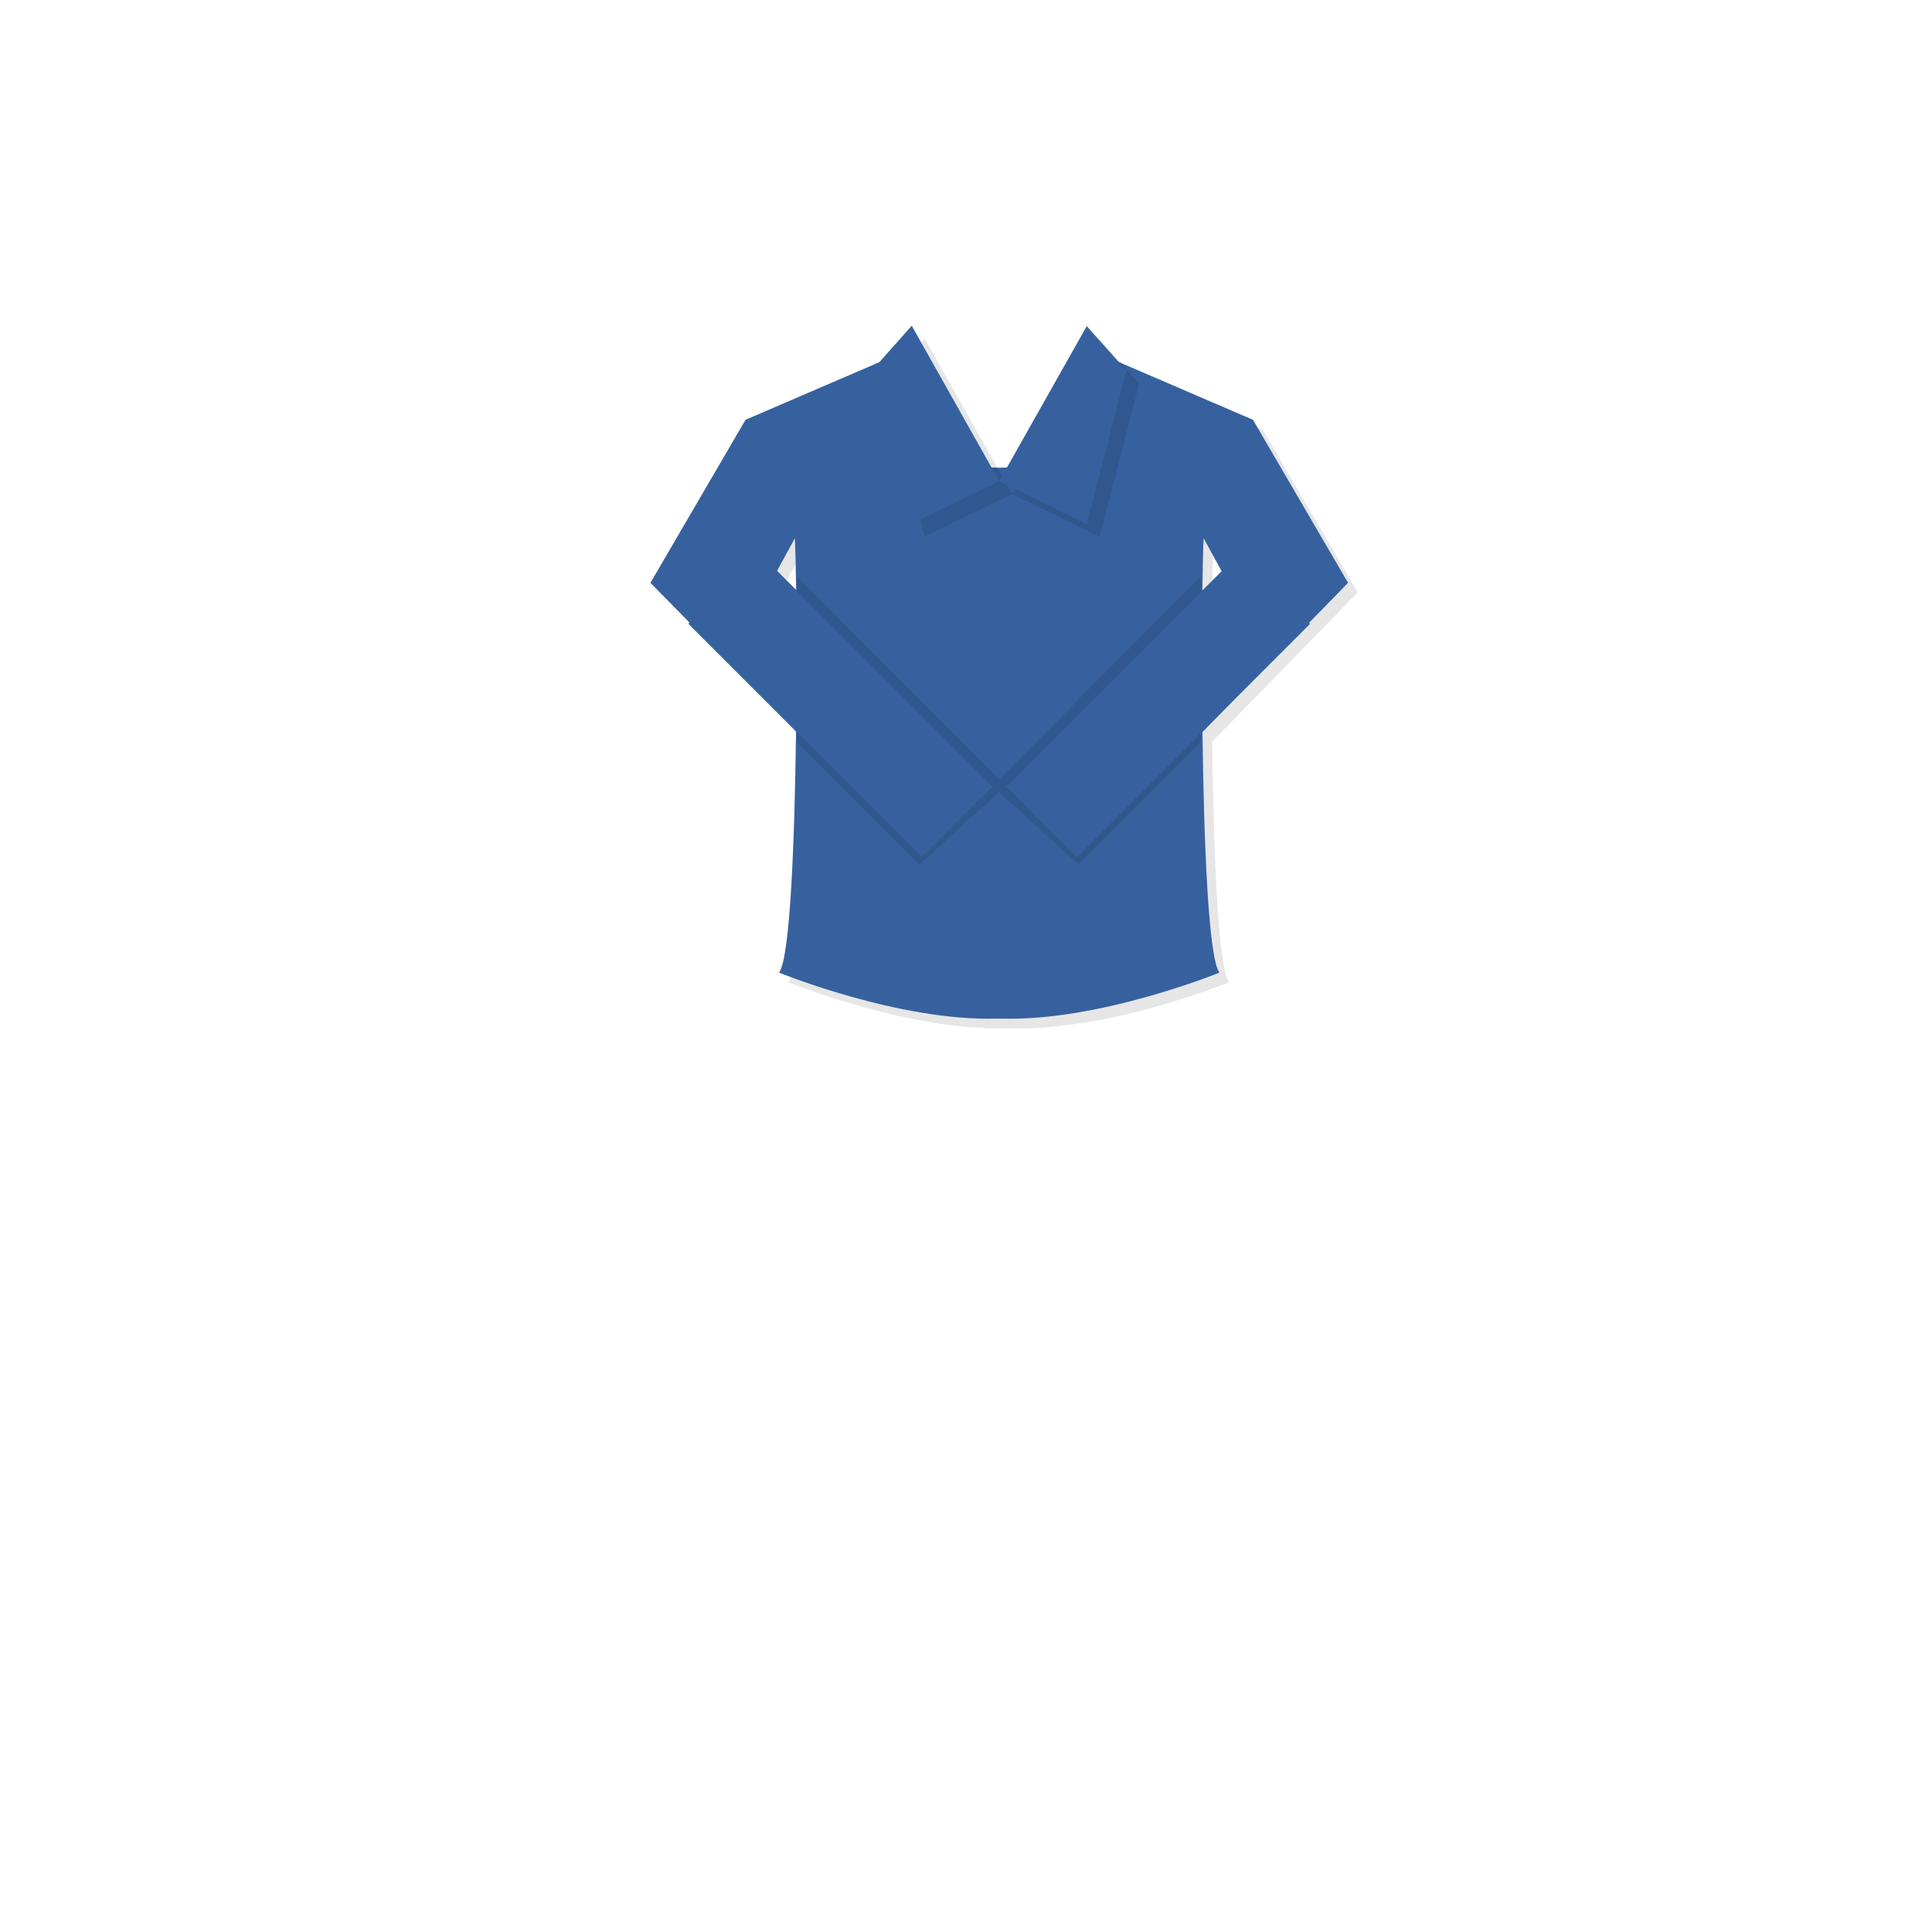
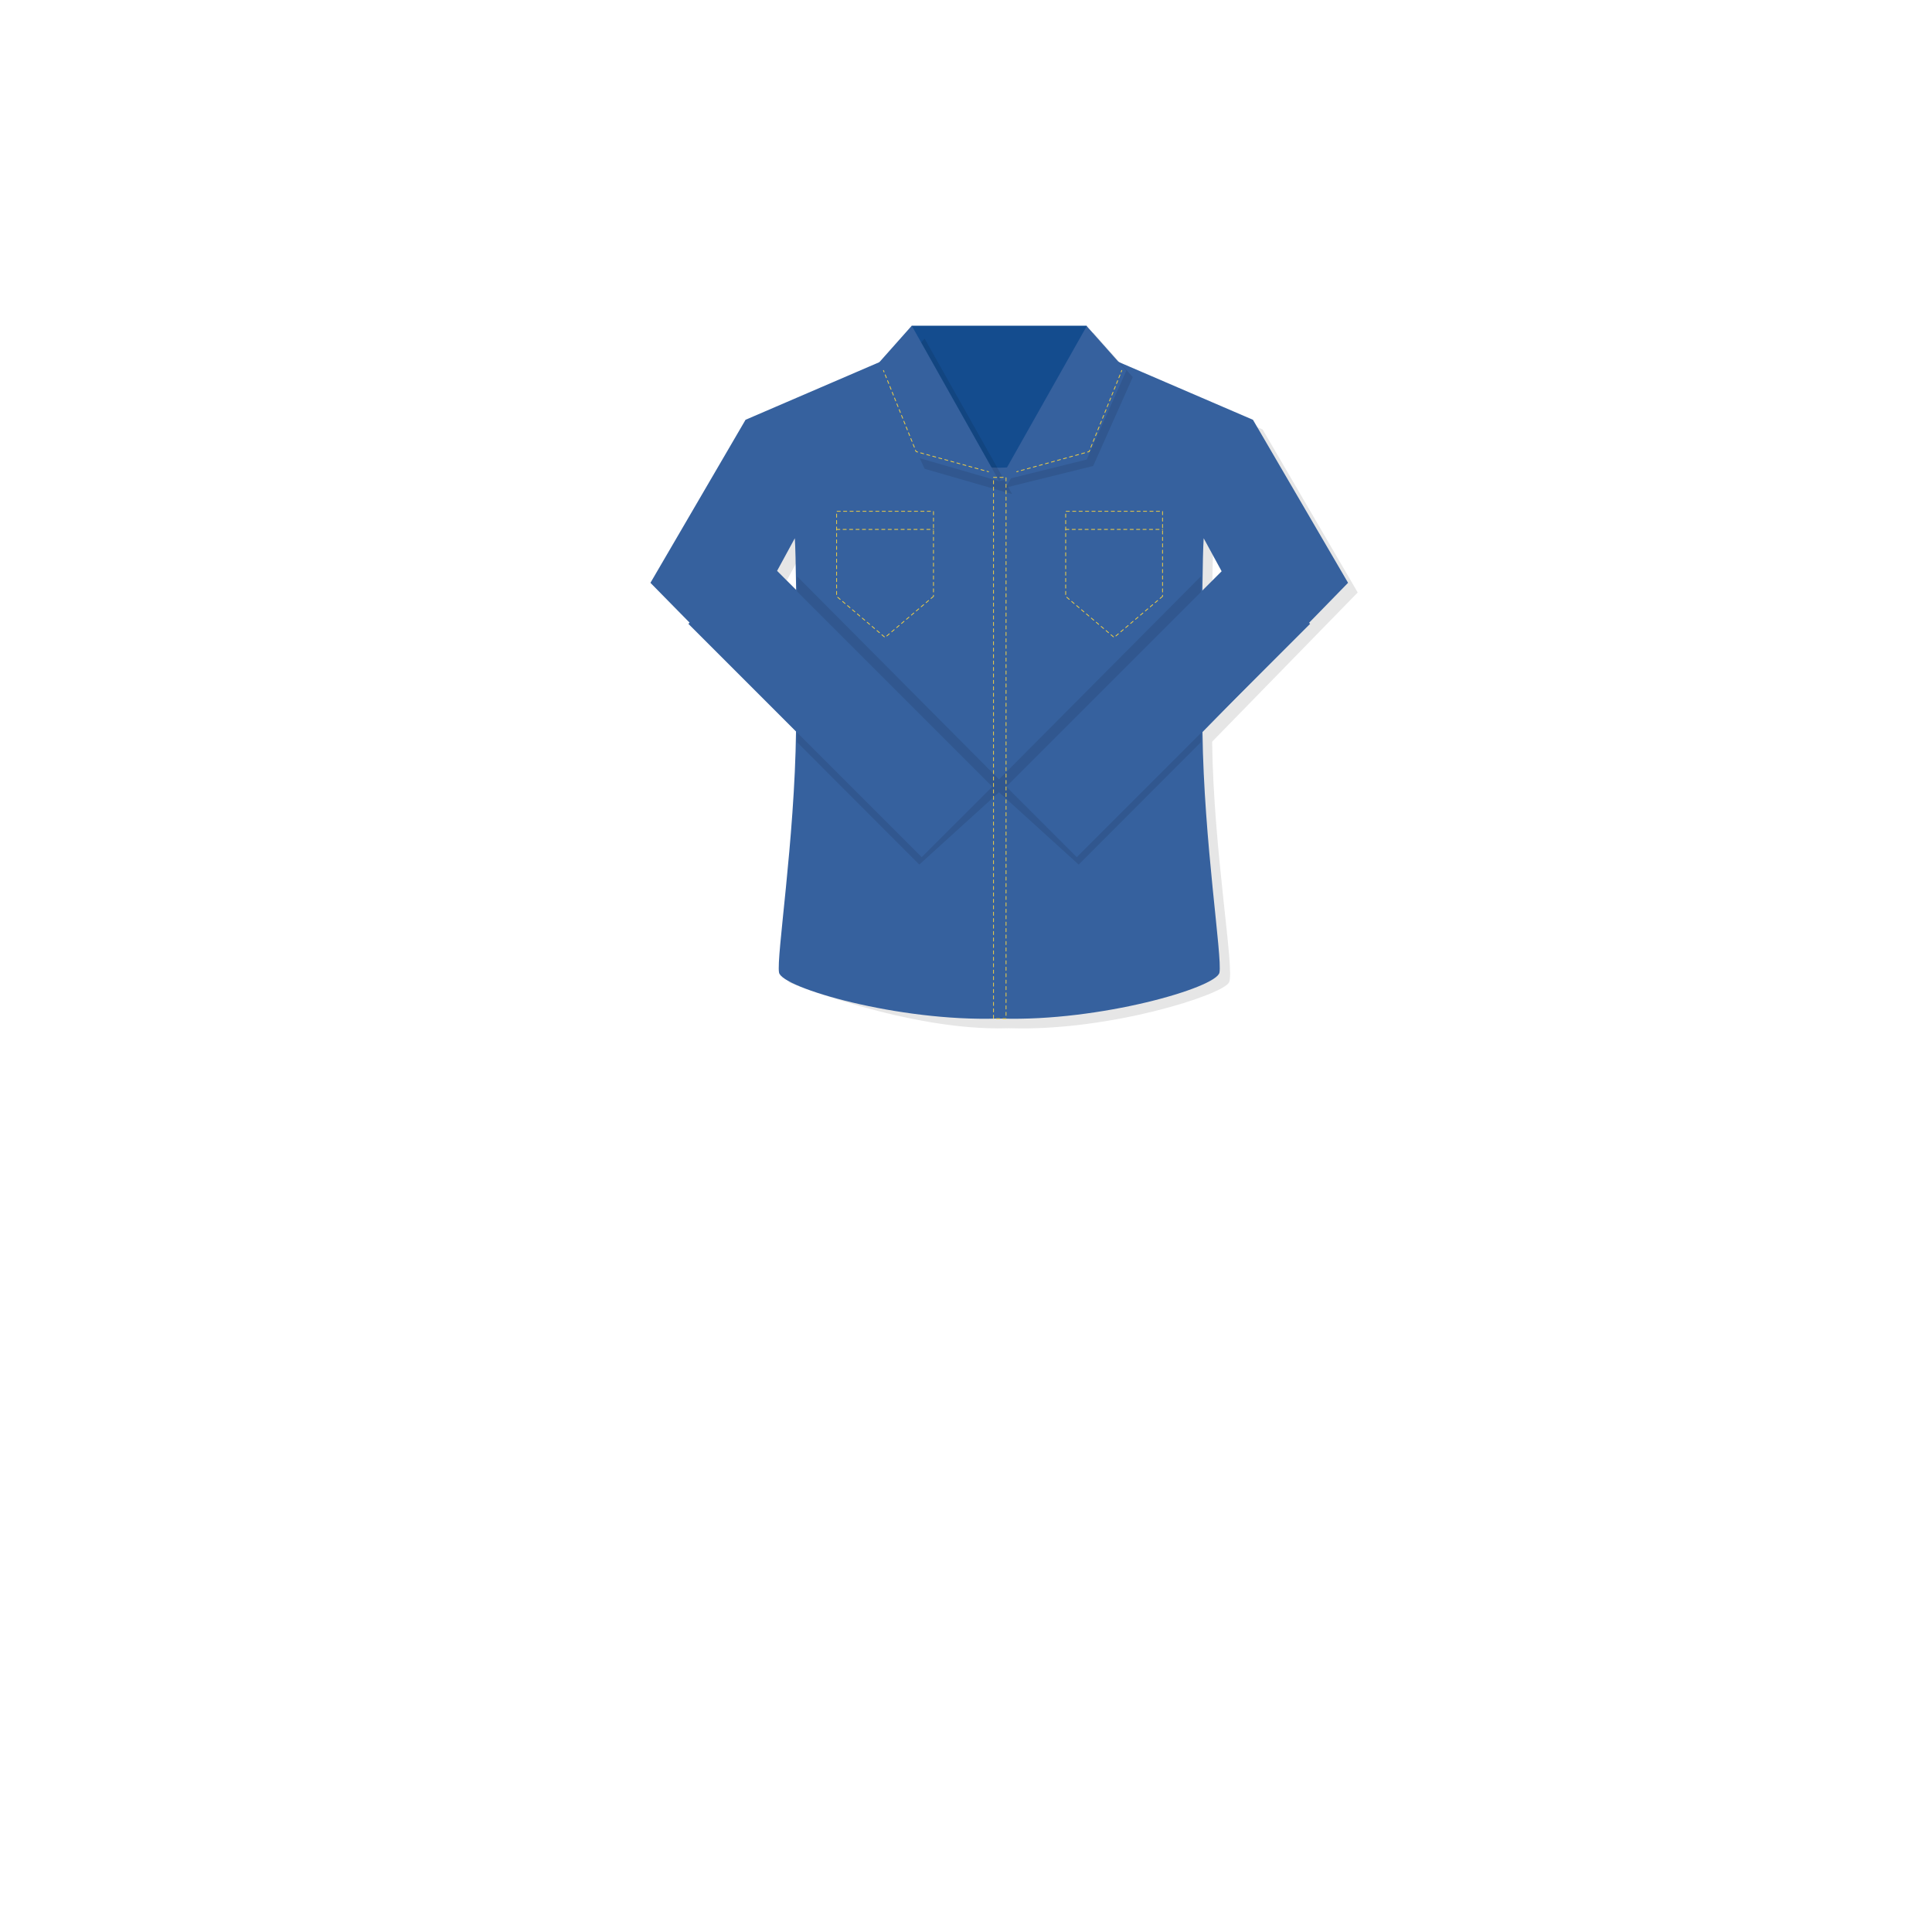
<svg xmlns="http://www.w3.org/2000/svg" version="1.1" id="레이어_1" x="0px" y="0px" width="600px" height="600px" viewBox="0 0 600 600" enable-background="new 0 0 600 600" xml:space="preserve">
+   <rect x="283.149" y="101.157" fill="#144C8E" width="54.351" height="53.343" />
  <g id="레이어_3">
</g>
  <g id="레이어_1_1_">
    <g id="레이어_2_1_" display="none">
      <rect x="196.5" y="45" display="inline" fill="none" stroke="#000000" stroke-miterlimit="10" width="229" height="229" />
      <rect x="196.5" y="284.241" display="inline" fill="none" stroke="#000000" stroke-miterlimit="10" width="229" height="272.759" />
      <rect x="440.5" y="45" display="inline" fill="none" stroke="#000000" stroke-miterlimit="10" width="127" height="127" />
      <rect x="440.5" y="188.833" display="inline" fill="none" stroke="#000000" stroke-miterlimit="10" width="127" height="127" />
      <rect x="440.5" y="333.5" display="inline" fill="none" stroke="#000000" stroke-miterlimit="10" width="127" height="223.5" />
    </g>
    <g id="레이어_1_3_">
	</g>
    <g id="레이어_2">
	</g>
  </g>
  <g>
    <g opacity="0.1">
-       <path d="M421.652,184l-29.536-50.631l-42.541-18.314c-0.911,18.426-16.775,33.106-36.249,33.199    c-19.474-0.092-35.338-14.772-36.25-33.199l-42.541,18.314L205,184l45.214,45.973c-0.413,34.051-1.813,70.519-5.274,75.08    c0,0,37.228,15.212,67.714,14.277v0.023c0.224-0.011,0.447-0.018,0.672-0.026c0.224,0.01,0.447,0.017,0.672,0.026v-0.023    c30.486,0.935,67.714-14.277,67.714-14.277c-3.448-4.545-4.851-40.77-5.271-74.716L421.652,184z M249.84,170.157    c0.16,2.453,0.307,8.218,0.403,16.042l-5.912-5.912L249.84,170.157z M376.404,186.572c0.097-8.016,0.246-13.923,0.408-16.415    l5.639,10.369L376.404,186.572z" />
+       <path d="M421.652,184l-29.536-50.631l-42.541-18.314c-0.911,18.426-16.775,33.106-36.249,33.199    c-19.474-0.092-35.338-14.772-36.25-33.199l-42.541,18.314L205,184l45.214,45.973c-0.413,34.051-1.813,70.519-5.274,75.08    c0,0,37.228,15.212,67.714,14.277v0.022c0.224-0.011,0.447-0.018,0.672-0.025c0.224,0.01,0.447,0.017,0.672,0.025v-0.022    c30.486,0.935,65.925-10.392,67.714-14.277s-4.851-40.77-5.271-74.716L421.652,184z M249.84,170.157    c0.16,2.453,0.307,8.218,0.403,16.042l-5.912-5.912L249.84,170.157z M376.404,186.572c0.097-8.016,0.246-13.923,0.408-16.415    l5.639,10.369L376.404,186.572z" />
    </g>
    <g>
      <g>
-         <path fill="#36619E" d="M418.652,181l-29.536-50.631l-42.541-18.314c-0.911,18.426-16.775,33.106-36.249,33.199     c-19.474-0.092-35.338-14.772-36.25-33.199l-42.541,18.314L202,181l45.214,45.973c-0.413,34.051-1.813,70.519-5.274,75.08     c0,0,37.228,15.212,67.714,14.277v0.023c0.224-0.011,0.447-0.018,0.672-0.026c0.224,0.01,0.447,0.017,0.672,0.026v-0.023     c30.486,0.935,67.714-14.277,67.714-14.277c-3.448-4.545-4.851-40.77-5.271-74.716L418.652,181z M246.84,167.157     c0.16,2.453,0.307,8.218,0.403,16.042l-5.912-5.912L246.84,167.157z M373.404,183.572c0.097-8.016,0.246-13.923,0.408-16.415     l5.639,10.369L373.404,183.572z" />
+         <path fill="#36619E" d="M418.652,181l-29.536-50.631l-42.541-18.314c-0.911,18.426-16.775,33.106-36.249,33.199     c-19.474-0.092-35.338-14.772-36.25-33.199l-42.541,18.314L202,181l45.214,45.973c-0.413,34.051-6.168,70.298-5.274,75.08     s37.228,15.212,67.714,14.277v0.022c0.224-0.011,0.447-0.018,0.672-0.025c0.224,0.01,0.447,0.017,0.672,0.025v-0.022     c30.486,0.935,66.774-9.57,67.714-14.277c0.939-4.708-4.851-40.77-5.271-74.716L418.652,181z M246.84,167.157     c0.16,2.453,0.307,8.218,0.403,16.042l-5.912-5.912L246.84,167.157z M373.404,183.572c0.097-8.016,0.246-13.923,0.408-16.415     l5.639,10.369L373.404,183.572z" />
      </g>
    </g>
  </g>
  <polygon opacity="0.1" enable-background="new    " points="310.246,242.042 247.554,179 247.554,230.5 285.5,268.5   310.246,246.036 334.993,268.5 372.938,230.5 372.938,179 " />
-   <rect x="245.486" y="167.778" transform="matrix(-0.7071 0.7071 -0.7071 -0.7071 600.3776 189.357)" fill="#36619E" width="30.972" height="102.486" />
-   <rect x="344.189" y="167.779" transform="matrix(0.7071 0.7071 -0.7071 0.7071 260.2181 -190.1785)" fill="#36619E" width="30.972" height="102.486" />
+   <rect x="245.489" y="167.778" transform="matrix(0.7071 -0.7071 0.7071 0.7071 -78.4329 248.6902)" fill="#36619E" width="30.971" height="102.485" />
+   <rect x="344.188" y="167.776" transform="matrix(-0.7071 -0.7071 0.7071 -0.7071 459.1415 628.2128)" fill="#36619E" width="30.973" height="102.485" />
  <g>
    <g opacity="0.1">
-       <polygon points="287.149,105.157 274.861,118.992 287.149,166.586 314.324,153.437   " />
+       <polygon points="287.149,105.157 274.861,118.992 287.149,145.586 314.324,153.437   " />
    </g>
    <g>
      <g>
-         <polygon fill="#36619E" points="283.149,101.157 270.861,114.992 283.149,162.586 310.324,149.437    " />
+         <polygon fill="#36619E" points="283.149,101.157 270.861,114.992 283.149,141.586 310.324,149.437    " />
      </g>
    </g>
  </g>
  <g>
    <g opacity="0.1">
-       <polygon points="341.499,105.278 353.792,119.111 341.499,166.709 314.324,153.437   " />
+       <polygon points="339.499,103.278 351.792,117.111 339.499,144.709 312.324,151.437   " />
    </g>
    <g>
      <g>
-         <polygon fill="#36619E" points="337.499,101.278 349.792,115.111 337.499,162.709 310.324,149.437    " />
+         <polygon fill="#36619E" points="337.499,101.278 349.792,115.111 337.499,142.709 310.324,149.437    " />
      </g>
    </g>
  </g>
+   <g>
+     <g>
+       <line fill="none" stroke="#EFCE45" stroke-width="0.25" stroke-linecap="round" stroke-linejoin="round" x1="274.368" y1="115.055" x2="274.554" y2="115.519" />
+       <line fill="none" stroke="#EFCE45" stroke-width="0.25" stroke-linecap="round" stroke-linejoin="round" stroke-dasharray="0.969,0.969" x1="274.916" y1="116.418" x2="284.133" y2="139.337" />
+       <polyline fill="none" stroke="#EFCE45" stroke-width="0.25" stroke-linecap="round" stroke-linejoin="round" points="    284.313,139.786 284.5,140.25 284.982,140.384   " />
+       <line fill="none" stroke="#EFCE45" stroke-width="0.25" stroke-linecap="round" stroke-linejoin="round" stroke-dasharray="0.972,0.972" x1="285.918" y1="140.644" x2="306.05" y2="146.236" />
+       <line fill="none" stroke="#EFCE45" stroke-width="0.25" stroke-linecap="round" stroke-linejoin="round" x1="306.519" y1="146.366" x2="307" y2="146.5" />
+     </g>
+   </g>
+   <g>
+     <g>
+       <line fill="none" stroke="#EFCE45" stroke-width="0.25" stroke-linecap="round" stroke-linejoin="round" x1="348.375" y1="115.055" x2="348.188" y2="115.519" />
+       <line fill="none" stroke="#EFCE45" stroke-width="0.25" stroke-linecap="round" stroke-linejoin="round" stroke-dasharray="0.969,0.969" x1="347.826" y1="116.418" x2="338.609" y2="139.337" />
+       <polyline fill="none" stroke="#EFCE45" stroke-width="0.25" stroke-linecap="round" stroke-linejoin="round" points="    338.428,139.786 338.242,140.25 337.76,140.384   " />
+       <line fill="none" stroke="#EFCE45" stroke-width="0.25" stroke-linecap="round" stroke-linejoin="round" stroke-dasharray="0.972,0.972" x1="336.824" y1="140.644" x2="316.691" y2="146.236" />
+       <line fill="none" stroke="#EFCE45" stroke-width="0.25" stroke-linecap="round" stroke-linejoin="round" x1="316.224" y1="146.366" x2="315.742" y2="146.5" />
+     </g>
+   </g>
+   <polygon fill="none" stroke="#EFCE45" stroke-width="0.25" stroke-linecap="round" stroke-linejoin="round" stroke-miterlimit="10" stroke-dasharray="1,1" points="  361.04,185.205 346,197.959 330.96,185.205 330.96,158.791 361.04,158.791 " />
+   <line fill="none" stroke="#EFCE45" stroke-width="0.25" stroke-linecap="round" stroke-linejoin="round" stroke-miterlimit="10" stroke-dasharray="1,1" x1="330.96" y1="164.419" x2="361.04" y2="164.419" />
+   <polygon fill="none" stroke="#EFCE45" stroke-width="0.25" stroke-linecap="round" stroke-linejoin="round" stroke-miterlimit="10" stroke-dasharray="1,1" points="  289.901,185.205 274.861,197.959 259.821,185.205 259.821,158.791 289.901,158.791 " />
+   <line fill="none" stroke="#EFCE45" stroke-width="0.25" stroke-linecap="round" stroke-linejoin="round" stroke-miterlimit="10" stroke-dasharray="1,1" x1="259.821" y1="164.419" x2="289.901" y2="164.419" />
+   <rect x="308.544" y="148.254" fill="none" stroke="#EFCE45" stroke-width="0.25" stroke-linecap="round" stroke-linejoin="round" stroke-miterlimit="10" stroke-dasharray="1,1" width="3.892" height="168.117" />
</svg>
